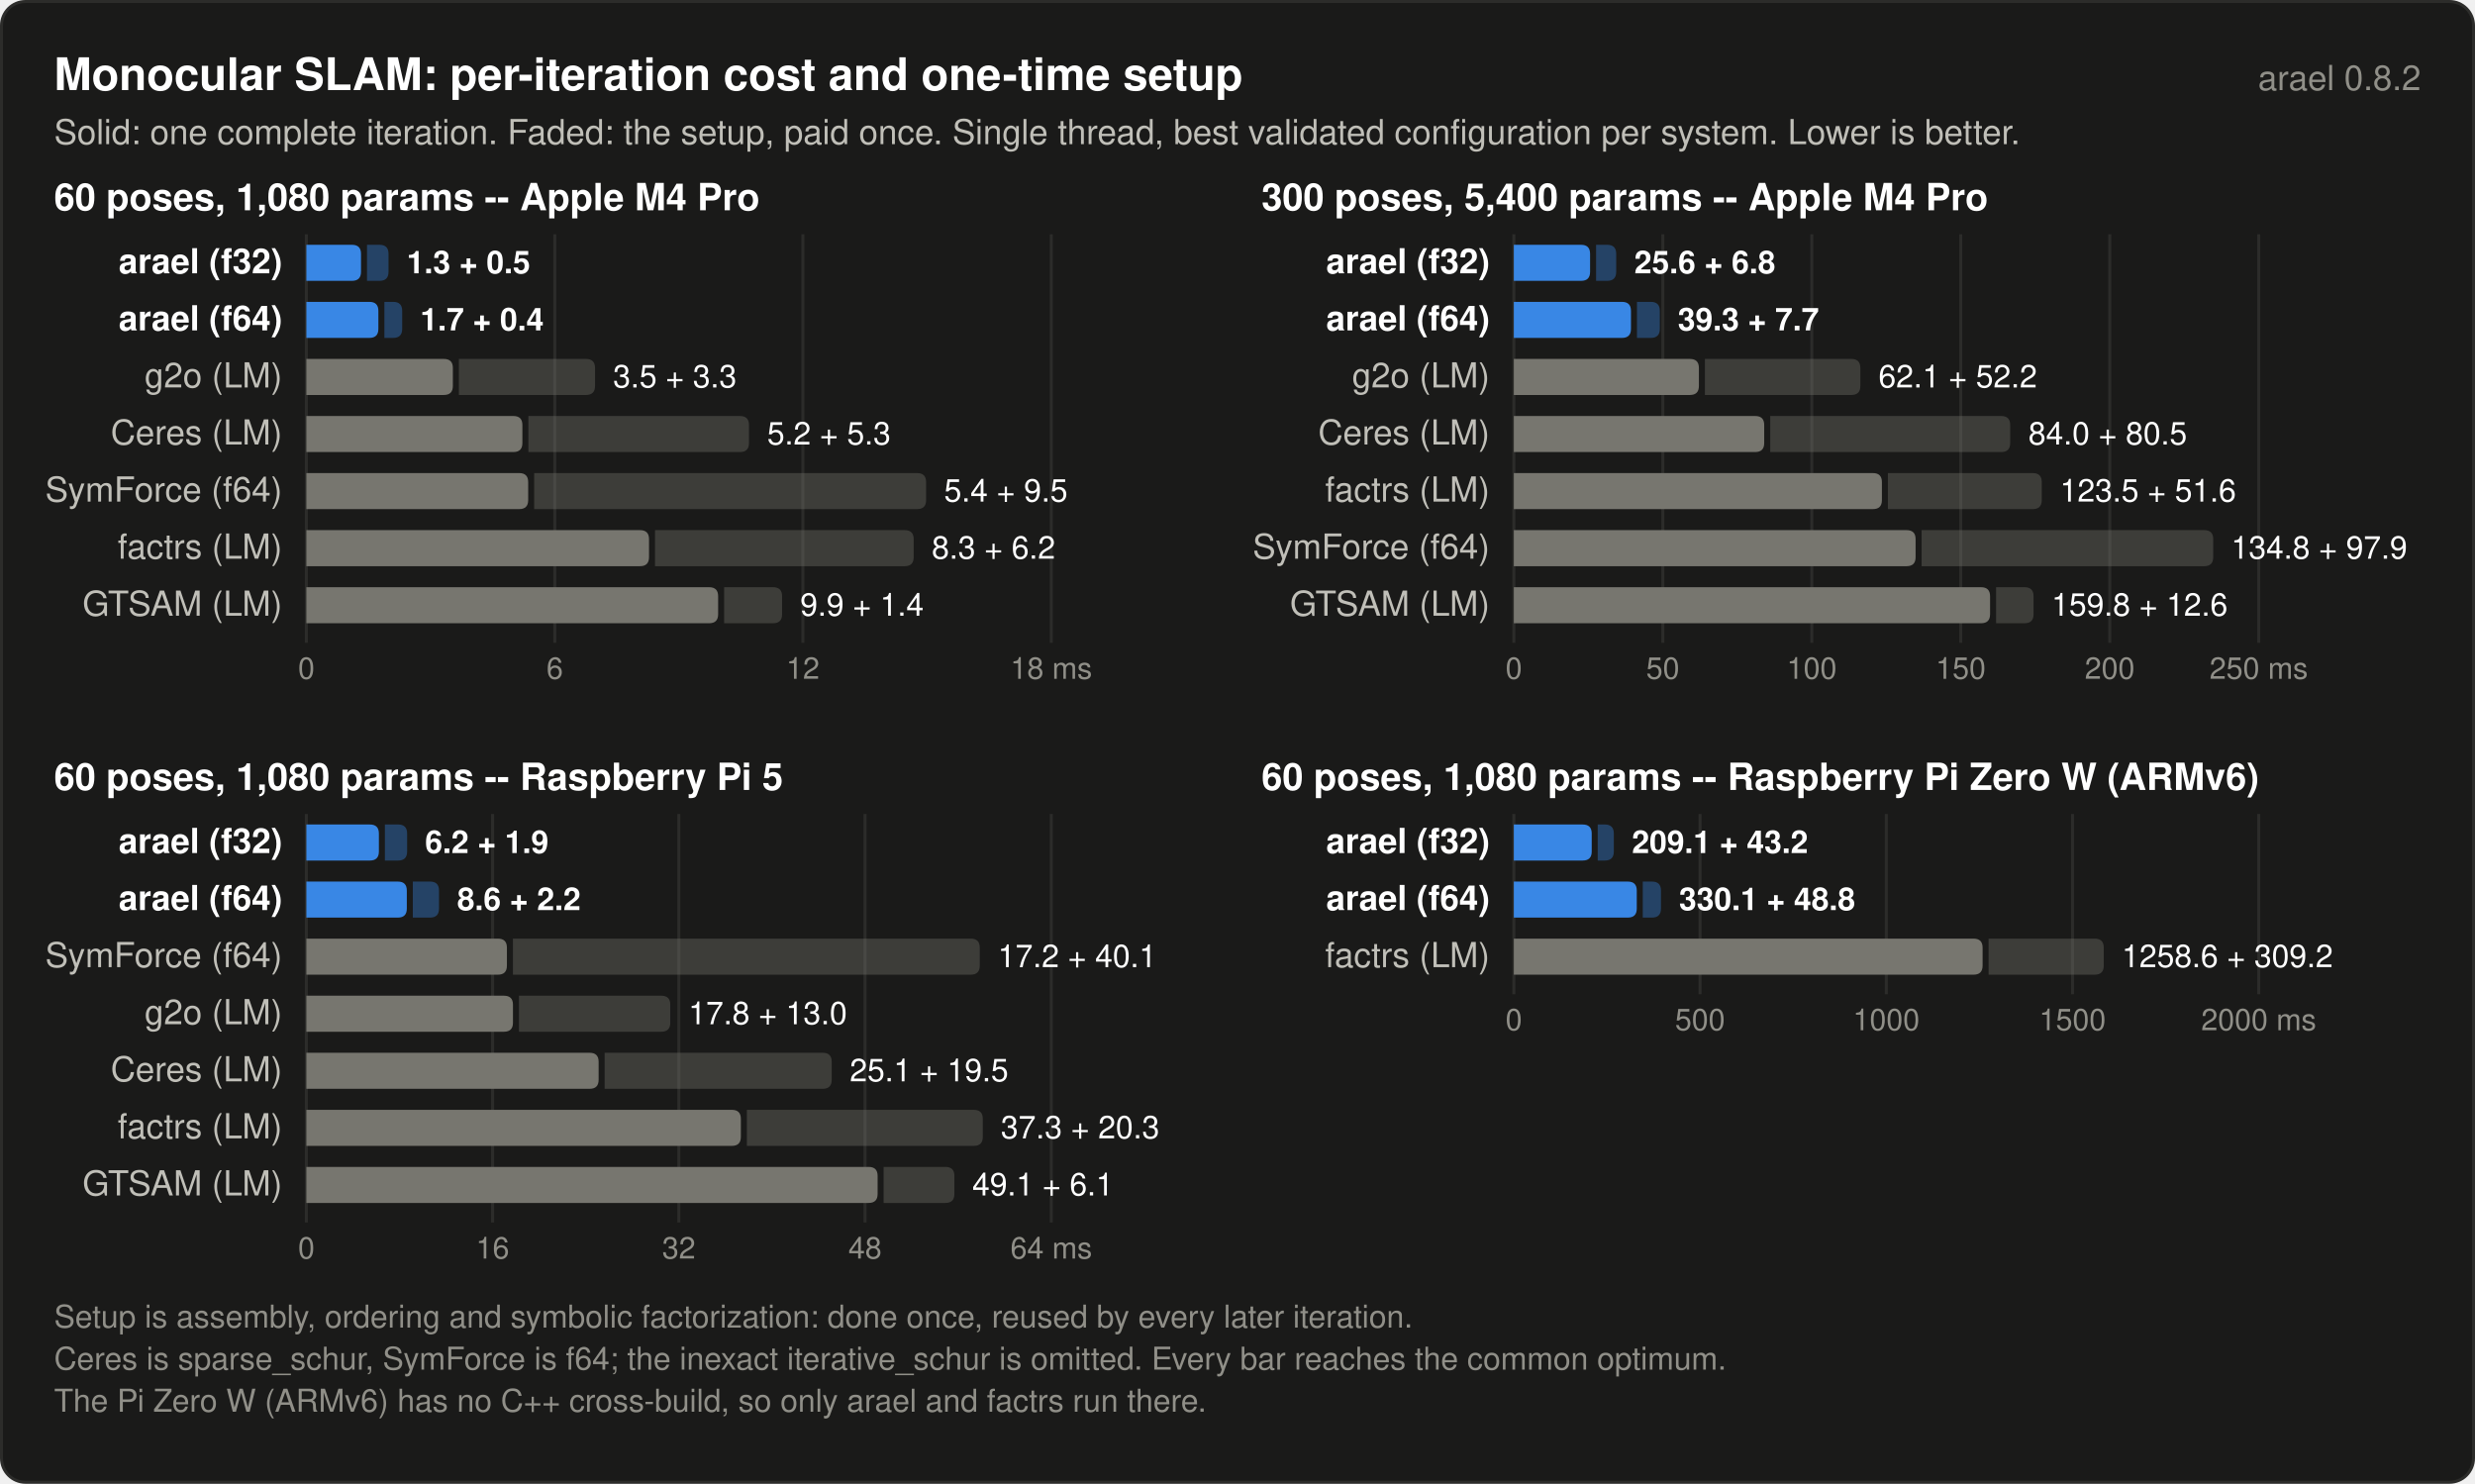
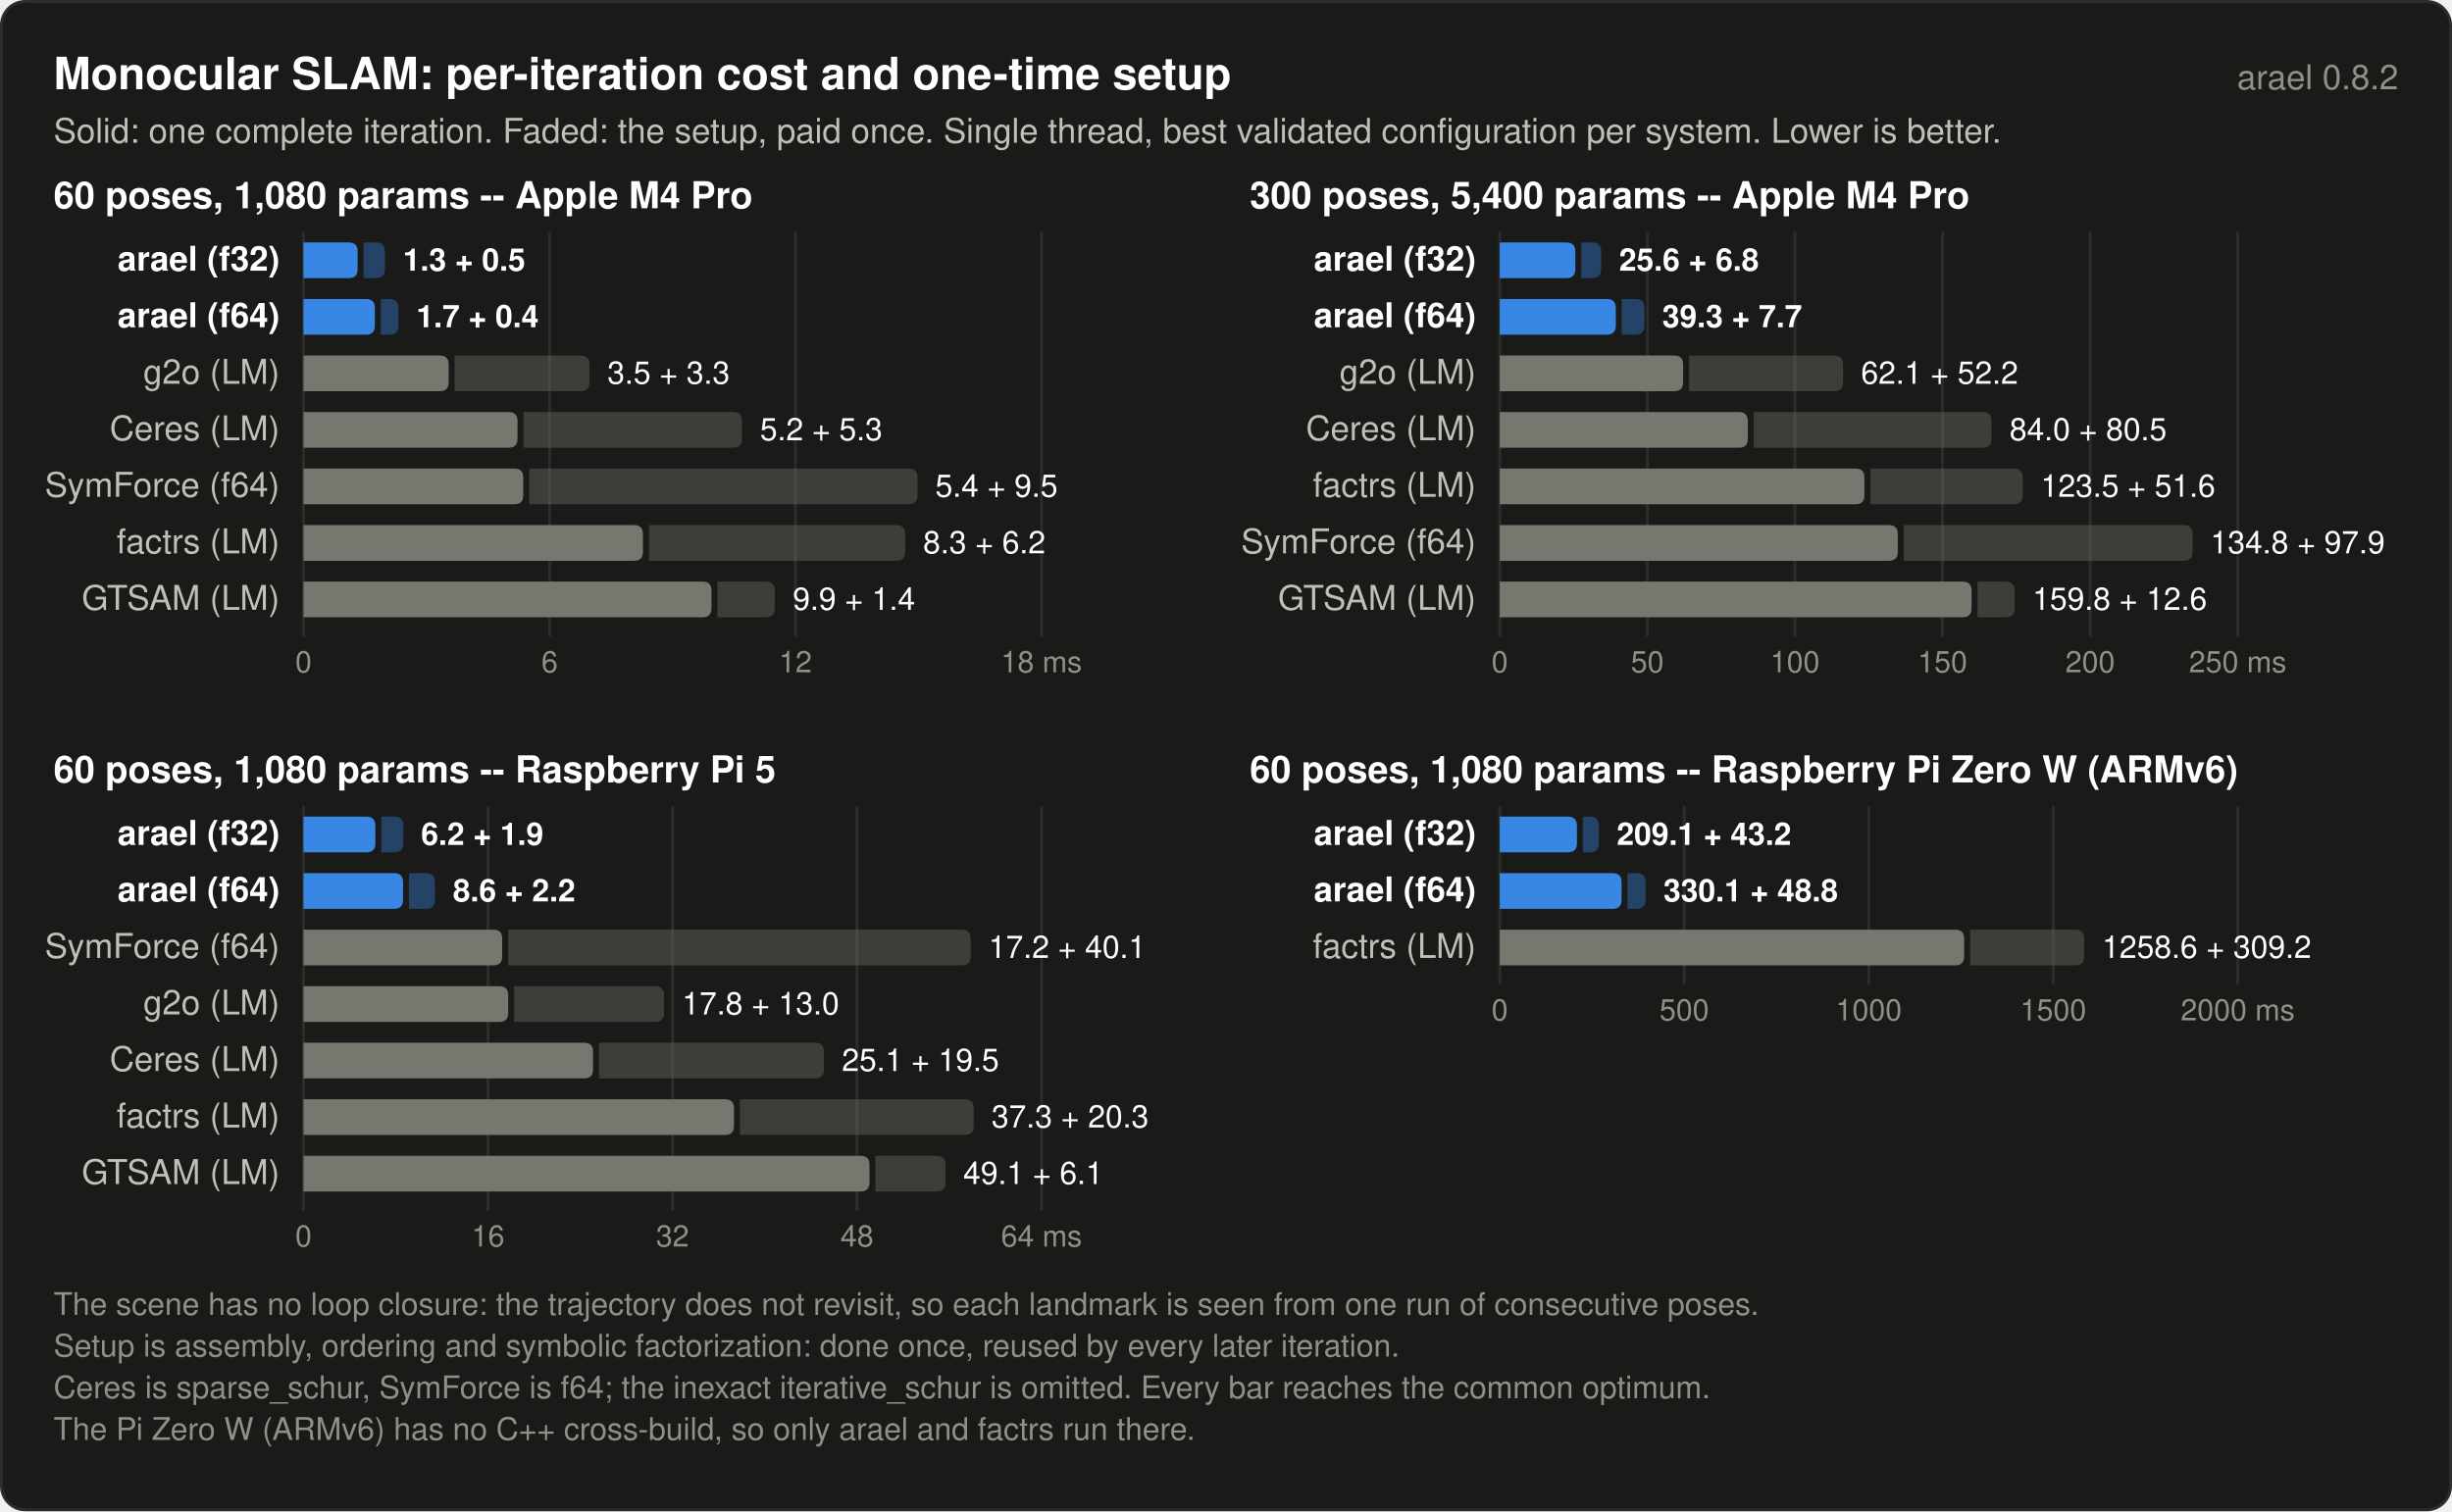
- <svg xmlns="http://www.w3.org/2000/svg" width="824" height="494" viewBox="0 0 824 494" font-family="ui-sans-serif, system-ui, -apple-system, 'Segoe UI', Helvetica, Arial, sans-serif">
-   <rect x="0.5" y="0.5" width="823" height="493" rx="8" fill="#1a1a19" stroke="#2c2c2a" />
+ <svg xmlns="http://www.w3.org/2000/svg" width="824" height="508" viewBox="0 0 824 508" font-family="ui-sans-serif, system-ui, -apple-system, 'Segoe UI', Helvetica, Arial, sans-serif">
+   <rect x="0.5" y="0.5" width="823" height="507" rx="8" fill="#1a1a19" stroke="#2c2c2a" />
  <text x="18" y="30" font-size="15" font-weight="600" fill="#ffffff">Monocular SLAM: per-iteration cost and one-time setup</text>
  <text x="806" y="30" font-size="11.5" text-anchor="end" fill="#908f88">arael 0.8.2</text>
  <text x="18" y="48" font-size="11.5" fill="#c0bfb8">Solid: one complete iteration. Faded: the setup, paid once. Single thread, best validated configuration per system. Lower is better.</text>
  <text x="18" y="70" font-size="12.5" font-weight="600" fill="#ffffff">60 poses, 1,080 params -- Apple M4 Pro</text>
  <line x1="102.0" y1="78" x2="102.0" y2="214" stroke="#2c2c2a" stroke-width="1" />
  <text x="102.0" y="226" font-size="10" text-anchor="middle" fill="#908f88">0</text>
  <line x1="184.7" y1="78" x2="184.7" y2="214" stroke="#2c2c2a" stroke-width="1" />
  <text x="184.7" y="226" font-size="10" text-anchor="middle" fill="#908f88">6</text>
  <line x1="267.3" y1="78" x2="267.3" y2="214" stroke="#2c2c2a" stroke-width="1" />
  <text x="267.3" y="226" font-size="10" text-anchor="middle" fill="#908f88">12</text>
  <line x1="350.0" y1="78" x2="350.0" y2="214" stroke="#2c2c2a" stroke-width="1" />
  <text x="350.0" y="226" font-size="10" text-anchor="middle" fill="#908f88">18 ms</text>
  <text x="94" y="91.0" font-size="11.5" text-anchor="end" font-weight="600" fill="#ffffff">arael (f32)</text>
  <path d="M102,81.5 L117.187,81.5 Q120.187,81.5 120.187,84.5 L120.187,90.5 Q120.187,93.5 117.187,93.5 L102,93.5 Z" fill="#3987e5" />
  <path d="M122.187,81.5 L126.351,81.5 Q129.351,81.5 129.351,84.5 L129.351,90.5 Q129.351,93.5 126.351,93.5 L122.187,93.5 Z" fill="#3987e5" fill-opacity="0.38" />
  <text x="135.4" y="91.0" font-size="10.5" font-weight="600" fill="#ffffff">1.3 + 0.5</text>
  <text x="94" y="110.0" font-size="11.5" text-anchor="end" font-weight="600" fill="#ffffff">arael (f64)</text>
  <path d="M102,100.5 L122.973,100.5 Q125.973,100.5 125.973,103.5 L125.973,109.5 Q125.973,112.5 122.973,112.5 L102,112.5 Z" fill="#3987e5" />
  <path d="M127.973,100.5 L130.898,100.5 Q133.898,100.5 133.898,103.5 L133.898,109.5 Q133.898,112.5 130.898,112.5 L127.973,112.5 Z" fill="#3987e5" fill-opacity="0.38" />
  <text x="139.9" y="110.0" font-size="10.5" font-weight="600" fill="#ffffff">1.7 + 0.4</text>
  <text x="94" y="129.0" font-size="11.5" text-anchor="end" fill="#c0bfb8">g2o (LM)</text>
  <path d="M102,119.5 L147.773,119.5 Q150.773,119.5 150.773,122.5 L150.773,128.5 Q150.773,131.5 147.773,131.5 L102,131.5 Z" fill="#77766f" />
  <path d="M152.773,119.5 L195.102,119.5 Q198.102,119.5 198.102,122.5 L198.102,128.5 Q198.102,131.5 195.102,131.5 L152.773,131.5 Z" fill="#77766f" fill-opacity="0.38" />
  <text x="204.1" y="129.0" font-size="10.5" fill="#ffffff">3.5 + 3.3</text>
  <text x="94" y="148.0" font-size="11.5" text-anchor="end" fill="#c0bfb8">Ceres (LM)</text>
  <path d="M102,138.5 L170.92,138.5 Q173.92,138.5 173.92,141.5 L173.92,147.5 Q173.92,150.5 170.92,150.5 L102,150.5 Z" fill="#77766f" />
  <path d="M175.92,138.5 L246.356,138.5 Q249.356,138.5 249.356,141.5 L249.356,147.5 Q249.356,150.5 246.356,150.5 L175.92,150.5 Z" fill="#77766f" fill-opacity="0.38" />
  <text x="255.4" y="148.0" font-size="10.5" fill="#ffffff">5.2 + 5.3</text>
  <text x="94" y="167.0" font-size="11.5" text-anchor="end" fill="#c0bfb8">SymForce (f64)</text>
  <path d="M102,157.5 L172.849,157.5 Q175.849,157.5 175.849,160.5 L175.849,166.5 Q175.849,169.5 172.849,169.5 L102,169.5 Z" fill="#77766f" />
  <path d="M177.849,157.5 L305.324,157.5 Q308.324,157.5 308.324,160.5 L308.324,166.5 Q308.324,169.5 305.324,169.5 L177.849,169.5 Z" fill="#77766f" fill-opacity="0.38" />
  <text x="314.3" y="167.0" font-size="10.5" fill="#ffffff">5.4 + 9.5</text>
  <text x="94" y="186.0" font-size="11.5" text-anchor="end" fill="#c0bfb8">factrs (LM)</text>
  <path d="M102,176.5 L213.08,176.5 Q216.08,176.5 216.08,179.5 L216.08,185.5 Q216.08,188.5 213.08,188.5 L102,188.5 Z" fill="#77766f" />
  <path d="M218.08,176.5 L301.191,176.5 Q304.191,176.5 304.191,179.5 L304.191,185.5 Q304.191,188.5 301.191,188.5 L218.08,188.5 Z" fill="#77766f" fill-opacity="0.38" />
  <text x="310.2" y="186.0" font-size="10.5" fill="#ffffff">8.3 + 6.2</text>
  <text x="94" y="205.0" font-size="11.5" text-anchor="end" fill="#c0bfb8">GTSAM (LM)</text>
  <path d="M102,195.5 L236.089,195.5 Q239.089,195.5 239.089,198.5 L239.089,204.5 Q239.089,207.5 236.089,207.5 L102,207.5 Z" fill="#77766f" />
  <path d="M241.089,195.5 L257.378,195.5 Q260.378,195.5 260.378,198.5 L260.378,204.5 Q260.378,207.5 257.378,207.5 L241.089,207.5 Z" fill="#77766f" fill-opacity="0.38" />
  <text x="266.4" y="205.0" font-size="10.5" fill="#ffffff">9.9 + 1.4</text>
  <text x="420" y="70" font-size="12.5" font-weight="600" fill="#ffffff">300 poses, 5,400 params -- Apple M4 Pro</text>
  <line x1="504.0" y1="78" x2="504.0" y2="214" stroke="#2c2c2a" stroke-width="1" />
  <text x="504.0" y="226" font-size="10" text-anchor="middle" fill="#908f88">0</text>
  <line x1="553.6" y1="78" x2="553.6" y2="214" stroke="#2c2c2a" stroke-width="1" />
  <text x="553.6" y="226" font-size="10" text-anchor="middle" fill="#908f88">50</text>
  <line x1="603.2" y1="78" x2="603.2" y2="214" stroke="#2c2c2a" stroke-width="1" />
  <text x="603.2" y="226" font-size="10" text-anchor="middle" fill="#908f88">100</text>
  <line x1="652.8" y1="78" x2="652.8" y2="214" stroke="#2c2c2a" stroke-width="1" />
  <text x="652.8" y="226" font-size="10" text-anchor="middle" fill="#908f88">150</text>
  <line x1="702.4" y1="78" x2="702.4" y2="214" stroke="#2c2c2a" stroke-width="1" />
  <text x="702.4" y="226" font-size="10" text-anchor="middle" fill="#908f88">200</text>
  <line x1="752.0" y1="78" x2="752.0" y2="214" stroke="#2c2c2a" stroke-width="1" />
  <text x="752.0" y="226" font-size="10" text-anchor="middle" fill="#908f88">250 ms</text>
  <text x="496" y="91.0" font-size="11.5" text-anchor="end" font-weight="600" fill="#ffffff">arael (f32)</text>
  <path d="M504,81.5 L526.385,81.5 Q529.385,81.5 529.385,84.5 L529.385,90.5 Q529.385,93.5 526.385,93.5 L504,93.5 Z" fill="#3987e5" />
  <path d="M531.385,81.5 L535.081,81.5 Q538.081,81.5 538.081,84.5 L538.081,90.5 Q538.081,93.5 535.081,93.5 L531.385,93.5 Z" fill="#3987e5" fill-opacity="0.38" />
  <text x="544.1" y="91.0" font-size="10.5" font-weight="600" fill="#ffffff">25.6 + 6.8</text>
  <text x="496" y="110.0" font-size="11.5" text-anchor="end" font-weight="600" fill="#ffffff">arael (f64)</text>
  <path d="M504,100.5 L539.996,100.5 Q542.996,100.5 542.996,103.5 L542.996,109.5 Q542.996,112.5 539.996,112.5 L504,112.5 Z" fill="#3987e5" />
  <path d="M544.996,100.5 L549.604,100.5 Q552.604,100.5 552.604,103.5 L552.604,109.5 Q552.604,112.5 549.604,112.5 L544.996,112.5 Z" fill="#3987e5" fill-opacity="0.38" />
  <text x="558.6" y="110.0" font-size="10.5" font-weight="600" fill="#ffffff">39.3 + 7.7</text>
  <text x="496" y="129.0" font-size="11.5" text-anchor="end" fill="#c0bfb8">g2o (LM)</text>
  <path d="M504,119.5 L562.613,119.5 Q565.613,119.5 565.613,122.5 L565.613,128.5 Q565.613,131.5 562.613,131.5 L504,131.5 Z" fill="#77766f" />
  <path d="M567.613,119.5 L616.366,119.5 Q619.366,119.5 619.366,122.5 L619.366,128.5 Q619.366,131.5 616.366,131.5 L567.613,131.5 Z" fill="#77766f" fill-opacity="0.38" />
  <text x="625.4" y="129.0" font-size="10.5" fill="#ffffff">62.1 + 52.2</text>
  <text x="496" y="148.0" font-size="11.5" text-anchor="end" fill="#c0bfb8">Ceres (LM)</text>
  <path d="M504,138.5 L584.358,138.5 Q587.358,138.5 587.358,141.5 L587.358,147.5 Q587.358,150.5 584.358,150.5 L504,150.5 Z" fill="#77766f" />
  <path d="M589.358,138.5 L666.253,138.5 Q669.253,138.5 669.253,141.5 L669.253,147.5 Q669.253,150.5 666.253,150.5 L589.358,150.5 Z" fill="#77766f" fill-opacity="0.38" />
  <text x="675.3" y="148.0" font-size="10.5" fill="#ffffff">84.0 + 80.5</text>
  <text x="496" y="167.0" font-size="11.5" text-anchor="end" fill="#c0bfb8">factrs (LM)</text>
  <path d="M504,157.5 L623.542,157.5 Q626.542,157.5 626.542,160.5 L626.542,166.5 Q626.542,169.5 623.542,169.5 L504,169.5 Z" fill="#77766f" />
  <path d="M628.542,157.5 L676.759,157.5 Q679.759,157.5 679.759,160.5 L679.759,166.5 Q679.759,169.5 676.759,169.5 L628.542,169.5 Z" fill="#77766f" fill-opacity="0.38" />
  <text x="685.8" y="167.0" font-size="10.5" fill="#ffffff">123.5 + 51.6</text>
  <text x="496" y="186.0" font-size="11.5" text-anchor="end" fill="#c0bfb8">SymForce (f64)</text>
  <path d="M504,176.5 L634.761,176.5 Q637.761,176.5 637.761,179.5 L637.761,185.5 Q637.761,188.5 634.761,188.5 L504,188.5 Z" fill="#77766f" />
  <path d="M639.761,176.5 L733.848,176.5 Q736.848,176.5 736.848,179.5 L736.848,185.5 Q736.848,188.5 733.848,188.5 L639.761,188.5 Z" fill="#77766f" fill-opacity="0.38" />
  <text x="742.8" y="186.0" font-size="10.5" fill="#ffffff">134.8 + 97.9</text>
  <text x="496" y="205.0" font-size="11.5" text-anchor="end" fill="#c0bfb8">GTSAM (LM)</text>
  <path d="M504,195.5 L659.551,195.5 Q662.551,195.5 662.551,198.5 L662.551,204.5 Q662.551,207.5 659.551,207.5 L504,207.5 Z" fill="#77766f" />
  <path d="M664.551,195.5 L674.031,195.5 Q677.031,195.5 677.031,198.5 L677.031,204.5 Q677.031,207.5 674.031,207.5 L664.551,207.5 Z" fill="#77766f" fill-opacity="0.38" />
  <text x="683.0" y="205.0" font-size="10.5" fill="#ffffff">159.8 + 12.6</text>
  <text x="18" y="263" font-size="12.5" font-weight="600" fill="#ffffff">60 poses, 1,080 params -- Raspberry Pi 5</text>
  <line x1="102.0" y1="271" x2="102.0" y2="407" stroke="#2c2c2a" stroke-width="1" />
  <text x="102.0" y="419" font-size="10" text-anchor="middle" fill="#908f88">0</text>
  <line x1="164.0" y1="271" x2="164.0" y2="407" stroke="#2c2c2a" stroke-width="1" />
  <text x="164.0" y="419" font-size="10" text-anchor="middle" fill="#908f88">16</text>
  <line x1="226.0" y1="271" x2="226.0" y2="407" stroke="#2c2c2a" stroke-width="1" />
  <text x="226.0" y="419" font-size="10" text-anchor="middle" fill="#908f88">32</text>
  <line x1="288.0" y1="271" x2="288.0" y2="407" stroke="#2c2c2a" stroke-width="1" />
  <text x="288.0" y="419" font-size="10" text-anchor="middle" fill="#908f88">48</text>
  <line x1="350.0" y1="271" x2="350.0" y2="407" stroke="#2c2c2a" stroke-width="1" />
  <text x="350.0" y="419" font-size="10" text-anchor="middle" fill="#908f88">64 ms</text>
  <text x="94" y="284.0" font-size="11.5" text-anchor="end" font-weight="600" fill="#ffffff">arael (f32)</text>
  <path d="M102,274.5 L123.141,274.5 Q126.141,274.5 126.141,277.5 L126.141,283.5 Q126.141,286.5 123.141,286.5 L102,286.5 Z" fill="#3987e5" />
  <path d="M128.141,274.5 L132.543,274.5 Q135.543,274.5 135.543,277.5 L135.543,283.5 Q135.543,286.5 132.543,286.5 L128.141,286.5 Z" fill="#3987e5" fill-opacity="0.38" />
  <text x="141.5" y="284.0" font-size="10.5" font-weight="600" fill="#ffffff">6.2 + 1.9</text>
  <text x="94" y="303.0" font-size="11.5" text-anchor="end" font-weight="600" fill="#ffffff">arael (f64)</text>
  <path d="M102,293.5 L132.441,293.5 Q135.441,293.5 135.441,296.5 L135.441,302.5 Q135.441,305.5 132.441,305.5 L102,305.5 Z" fill="#3987e5" />
  <path d="M137.441,293.5 L143.16,293.5 Q146.16,293.5 146.16,296.5 L146.16,302.5 Q146.16,305.5 143.16,305.5 L137.441,305.5 Z" fill="#3987e5" fill-opacity="0.38" />
  <text x="152.2" y="303.0" font-size="10.5" font-weight="600" fill="#ffffff">8.6 + 2.2</text>
  <text x="94" y="322.0" font-size="11.5" text-anchor="end" fill="#c0bfb8">SymForce (f64)</text>
  <path d="M102,312.5 L165.766,312.5 Q168.766,312.5 168.766,315.5 L168.766,321.5 Q168.766,324.5 165.766,324.5 L102,324.5 Z" fill="#77766f" />
  <path d="M170.766,312.5 L323.192,312.5 Q326.192,312.5 326.192,315.5 L326.192,321.5 Q326.192,324.5 323.192,324.5 L170.766,324.5 Z" fill="#77766f" fill-opacity="0.38" />
  <text x="332.2" y="322.0" font-size="10.5" fill="#ffffff">17.2 + 40.1</text>
  <text x="94" y="341.0" font-size="11.5" text-anchor="end" fill="#c0bfb8">g2o (LM)</text>
  <path d="M102,331.5 L167.781,331.5 Q170.781,331.5 170.781,334.5 L170.781,340.5 Q170.781,343.5 167.781,343.5 L102,343.5 Z" fill="#77766f" />
  <path d="M172.781,331.5 L220.156,331.5 Q223.156,331.5 223.156,334.5 L223.156,340.5 Q223.156,343.5 220.156,343.5 L172.781,343.5 Z" fill="#77766f" fill-opacity="0.38" />
  <text x="229.2" y="341.0" font-size="10.5" fill="#ffffff">17.8 + 13.0</text>
  <text x="94" y="360.0" font-size="11.5" text-anchor="end" fill="#c0bfb8">Ceres (LM)</text>
  <path d="M102,350.5 L196.301,350.5 Q199.301,350.5 199.301,353.5 L199.301,359.5 Q199.301,362.5 196.301,362.5 L102,362.5 Z" fill="#77766f" />
  <path d="M201.301,350.5 L273.902,350.5 Q276.902,350.5 276.902,353.5 L276.902,359.5 Q276.902,362.5 273.902,362.5 L201.301,362.5 Z" fill="#77766f" fill-opacity="0.38" />
  <text x="282.9" y="360.0" font-size="10.5" fill="#ffffff">25.1 + 19.5</text>
  <text x="94" y="379.0" font-size="11.5" text-anchor="end" fill="#c0bfb8">factrs (LM)</text>
  <path d="M102,369.5 L243.654,369.5 Q246.654,369.5 246.654,372.5 L246.654,378.5 Q246.654,381.5 243.654,381.5 L102,381.5 Z" fill="#77766f" />
  <path d="M248.654,369.5 L324.2,369.5 Q327.2,369.5 327.2,372.5 L327.2,378.5 Q327.2,381.5 324.2,381.5 L248.654,381.5 Z" fill="#77766f" fill-opacity="0.38" />
  <text x="333.2" y="379.0" font-size="10.5" fill="#ffffff">37.3 + 20.3</text>
  <text x="94" y="398.0" font-size="11.5" text-anchor="end" fill="#c0bfb8">GTSAM (LM)</text>
  <path d="M102,388.5 L289.185,388.5 Q292.185,388.5 292.185,391.5 L292.185,397.5 Q292.185,400.5 289.185,400.5 L102,400.5 Z" fill="#77766f" />
  <path d="M294.185,388.5 L314.745,388.5 Q317.745,388.5 317.745,391.5 L317.745,397.5 Q317.745,400.5 314.745,400.5 L294.185,400.5 Z" fill="#77766f" fill-opacity="0.38" />
  <text x="323.7" y="398.0" font-size="10.5" fill="#ffffff">49.1 + 6.1</text>
  <text x="420" y="263" font-size="12.5" font-weight="600" fill="#ffffff">60 poses, 1,080 params -- Raspberry Pi Zero W (ARMv6)</text>
  <line x1="504.0" y1="271" x2="504.0" y2="331" stroke="#2c2c2a" stroke-width="1" />
  <text x="504.0" y="343" font-size="10" text-anchor="middle" fill="#908f88">0</text>
  <line x1="566.0" y1="271" x2="566.0" y2="331" stroke="#2c2c2a" stroke-width="1" />
  <text x="566.0" y="343" font-size="10" text-anchor="middle" fill="#908f88">500</text>
  <line x1="628.0" y1="271" x2="628.0" y2="331" stroke="#2c2c2a" stroke-width="1" />
  <text x="628.0" y="343" font-size="10" text-anchor="middle" fill="#908f88">1000</text>
  <line x1="690.0" y1="271" x2="690.0" y2="331" stroke="#2c2c2a" stroke-width="1" />
  <text x="690.0" y="343" font-size="10" text-anchor="middle" fill="#908f88">1500</text>
  <line x1="752.0" y1="271" x2="752.0" y2="331" stroke="#2c2c2a" stroke-width="1" />
  <text x="752.0" y="343" font-size="10" text-anchor="middle" fill="#908f88">2000 ms</text>
  <text x="496" y="284.0" font-size="11.5" text-anchor="end" font-weight="600" fill="#ffffff">arael (f32)</text>
  <path d="M504,274.5 L526.928,274.5 Q529.928,274.5 529.928,277.5 L529.928,283.5 Q529.928,286.5 526.928,286.5 L504,286.5 Z" fill="#3987e5" />
  <path d="M531.928,274.5 L534.289,274.5 Q537.289,274.5 537.289,277.5 L537.289,283.5 Q537.289,286.5 534.289,286.5 L531.928,286.5 Z" fill="#3987e5" fill-opacity="0.38" />
  <text x="543.3" y="284.0" font-size="10.5" font-weight="600" fill="#ffffff">209.1 + 43.2</text>
  <text x="496" y="303.0" font-size="11.5" text-anchor="end" font-weight="600" fill="#ffffff">arael (f64)</text>
  <path d="M504,293.5 L541.929,293.5 Q544.929,293.5 544.929,296.5 L544.929,302.5 Q544.929,305.5 541.929,305.5 L504,305.5 Z" fill="#3987e5" />
  <path d="M546.929,293.5 L549.982,293.5 Q552.982,293.5 552.982,296.5 L552.982,302.5 Q552.982,305.5 549.982,305.5 L546.929,305.5 Z" fill="#3987e5" fill-opacity="0.38" />
  <text x="559.0" y="303.0" font-size="10.5" font-weight="600" fill="#ffffff">330.1 + 48.8</text>
  <text x="496" y="322.0" font-size="11.5" text-anchor="end" fill="#c0bfb8">factrs (LM)</text>
  <path d="M504,312.5 L657.064,312.5 Q660.064,312.5 660.064,315.5 L660.064,321.5 Q660.064,324.5 657.064,324.5 L504,324.5 Z" fill="#77766f" />
  <path d="M662.064,312.5 L697.403,312.5 Q700.403,312.5 700.403,315.5 L700.403,321.5 Q700.403,324.5 697.403,324.5 L662.064,324.5 Z" fill="#77766f" fill-opacity="0.38" />
  <text x="706.4" y="322.0" font-size="10.5" fill="#ffffff">1258.6 + 309.2</text>
-   <text x="18" y="442" font-size="10.5" fill="#908f88">Setup is assembly, ordering and symbolic factorization: done once, reused by every later iteration.</text>
-   <text x="18" y="456" font-size="10.5" fill="#908f88">Ceres is sparse_schur, SymForce is f64; the inexact iterative_schur is omitted. Every bar reaches the common optimum.</text>
-   <text x="18" y="470" font-size="10.5" fill="#908f88">The Pi Zero W (ARMv6) has no C++ cross-build, so only arael and factrs run there.</text>
+   <text x="18" y="442" font-size="10.5" fill="#908f88">The scene has no loop closure: the trajectory does not revisit, so each landmark is seen from one run of consecutive poses.</text>
+   <text x="18" y="456" font-size="10.5" fill="#908f88">Setup is assembly, ordering and symbolic factorization: done once, reused by every later iteration.</text>
+   <text x="18" y="470" font-size="10.5" fill="#908f88">Ceres is sparse_schur, SymForce is f64; the inexact iterative_schur is omitted. Every bar reaches the common optimum.</text>
+   <text x="18" y="484" font-size="10.5" fill="#908f88">The Pi Zero W (ARMv6) has no C++ cross-build, so only arael and factrs run there.</text>
</svg>
